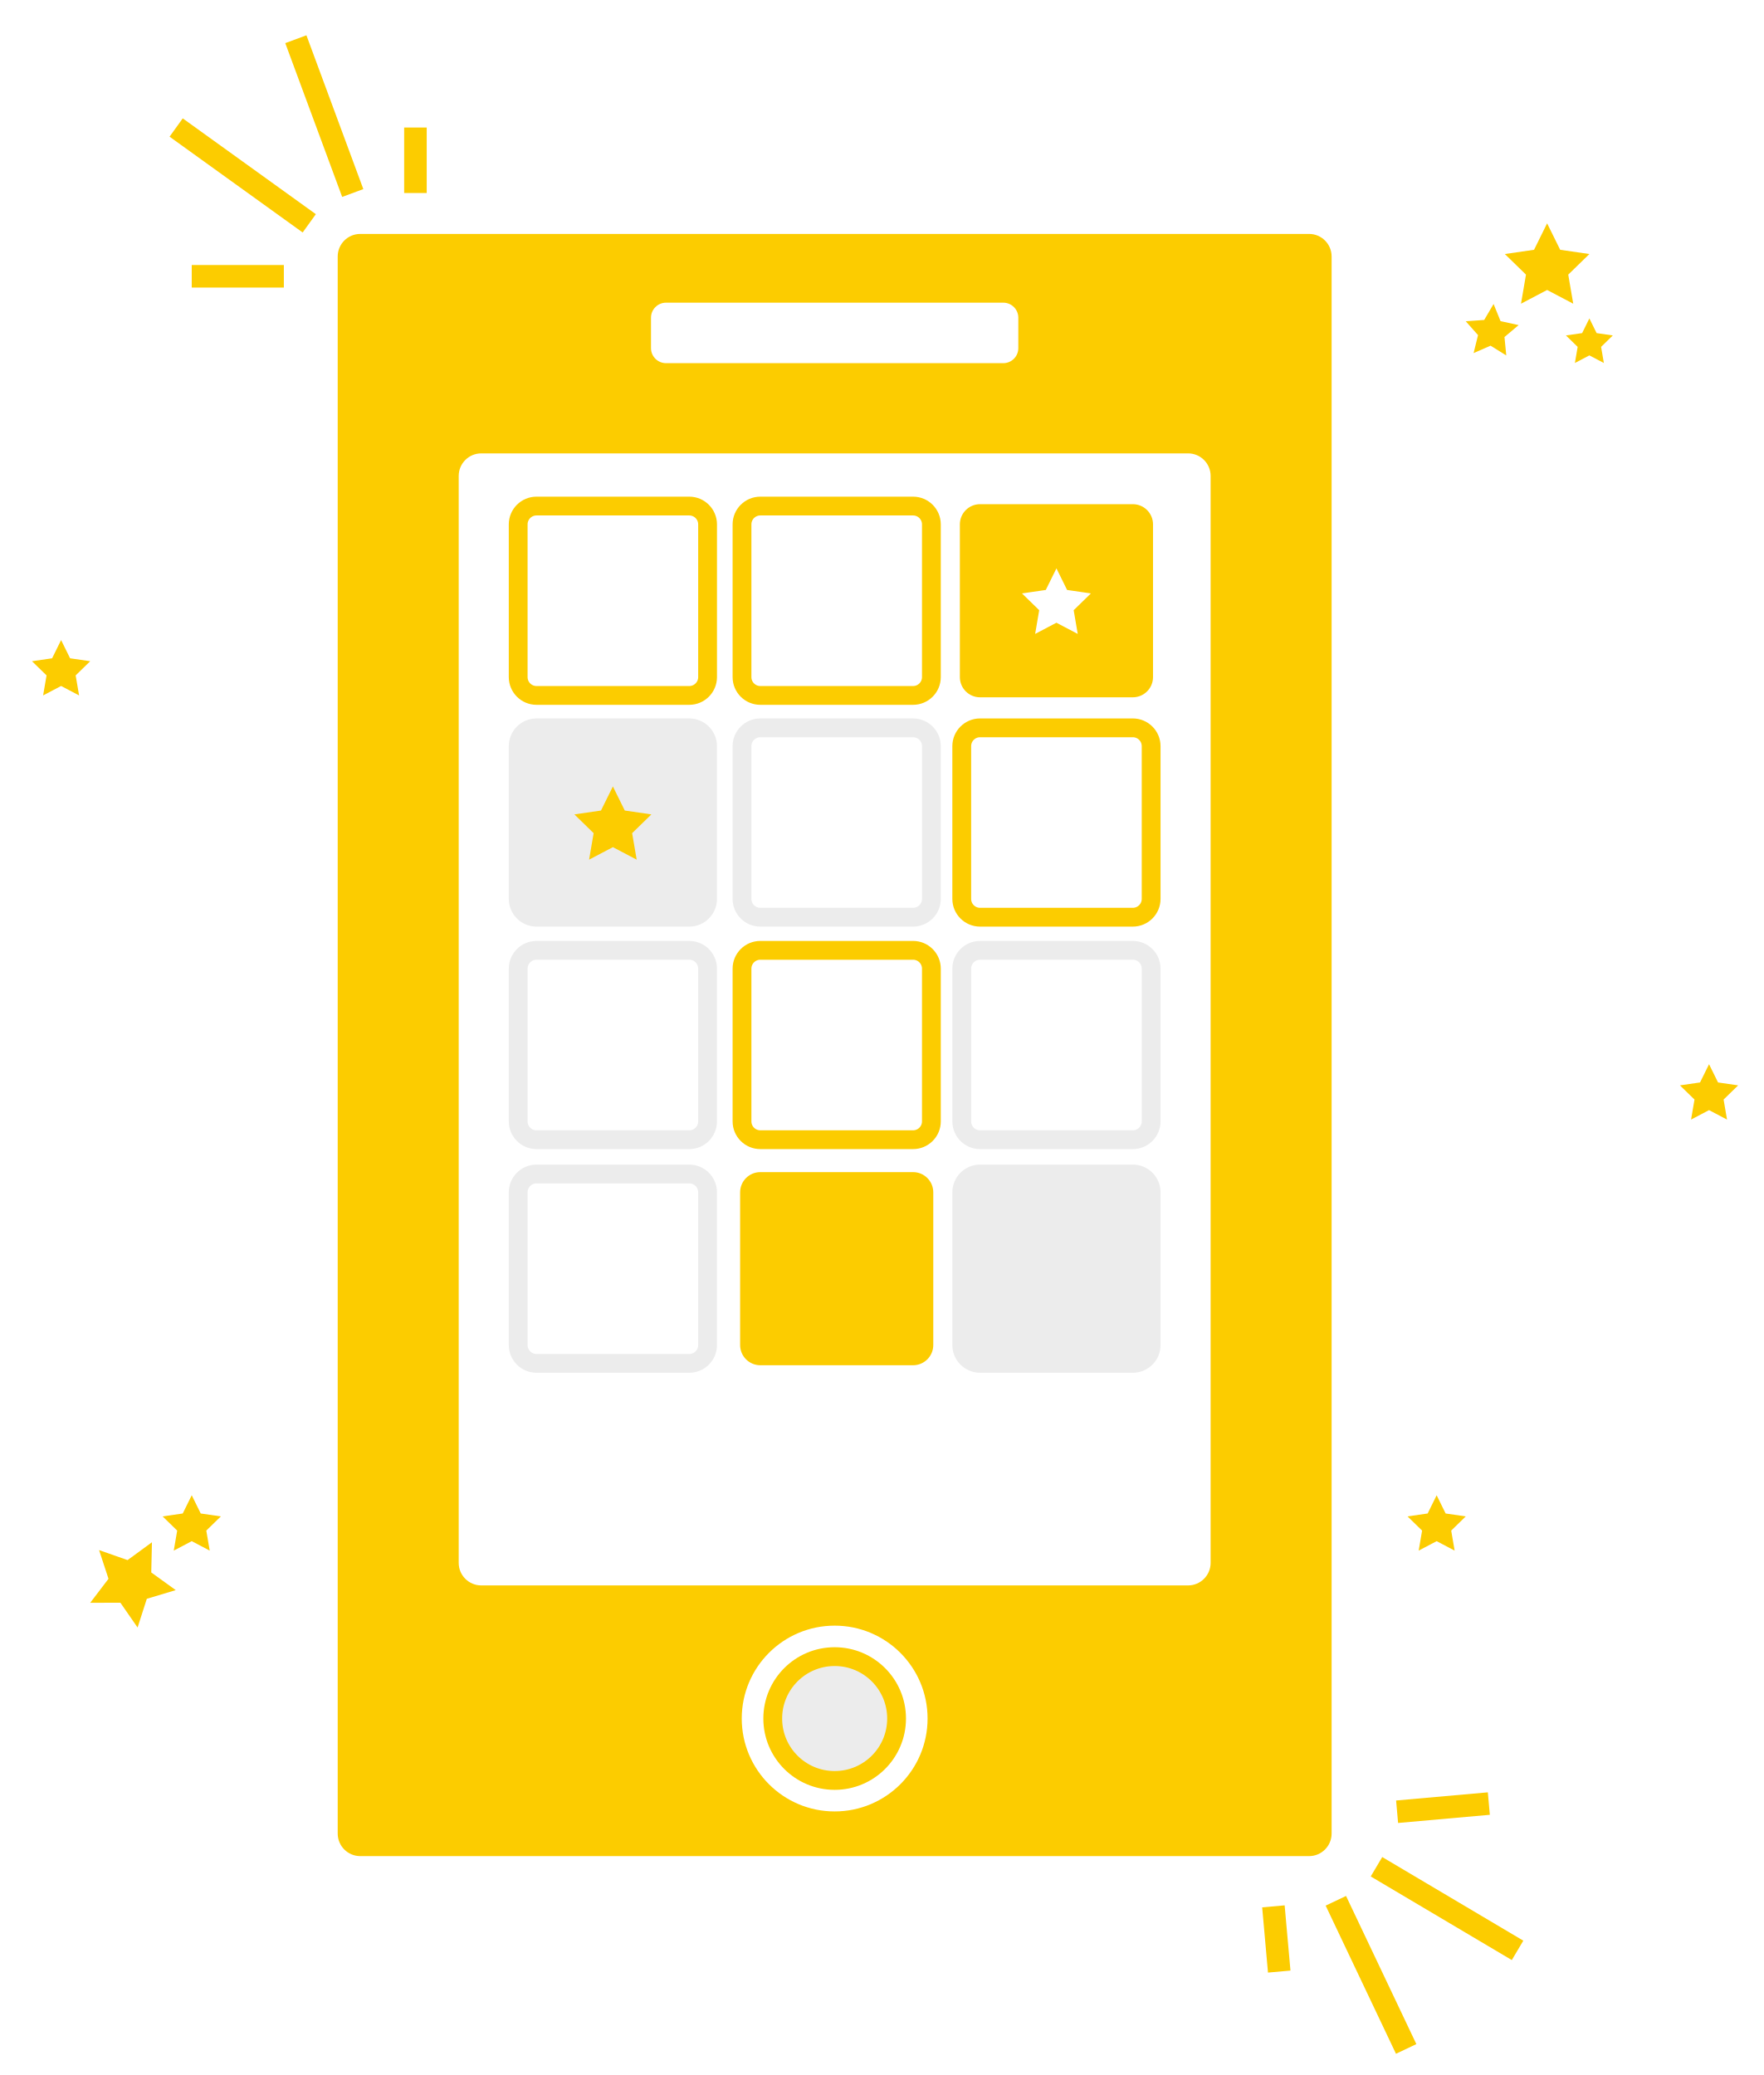
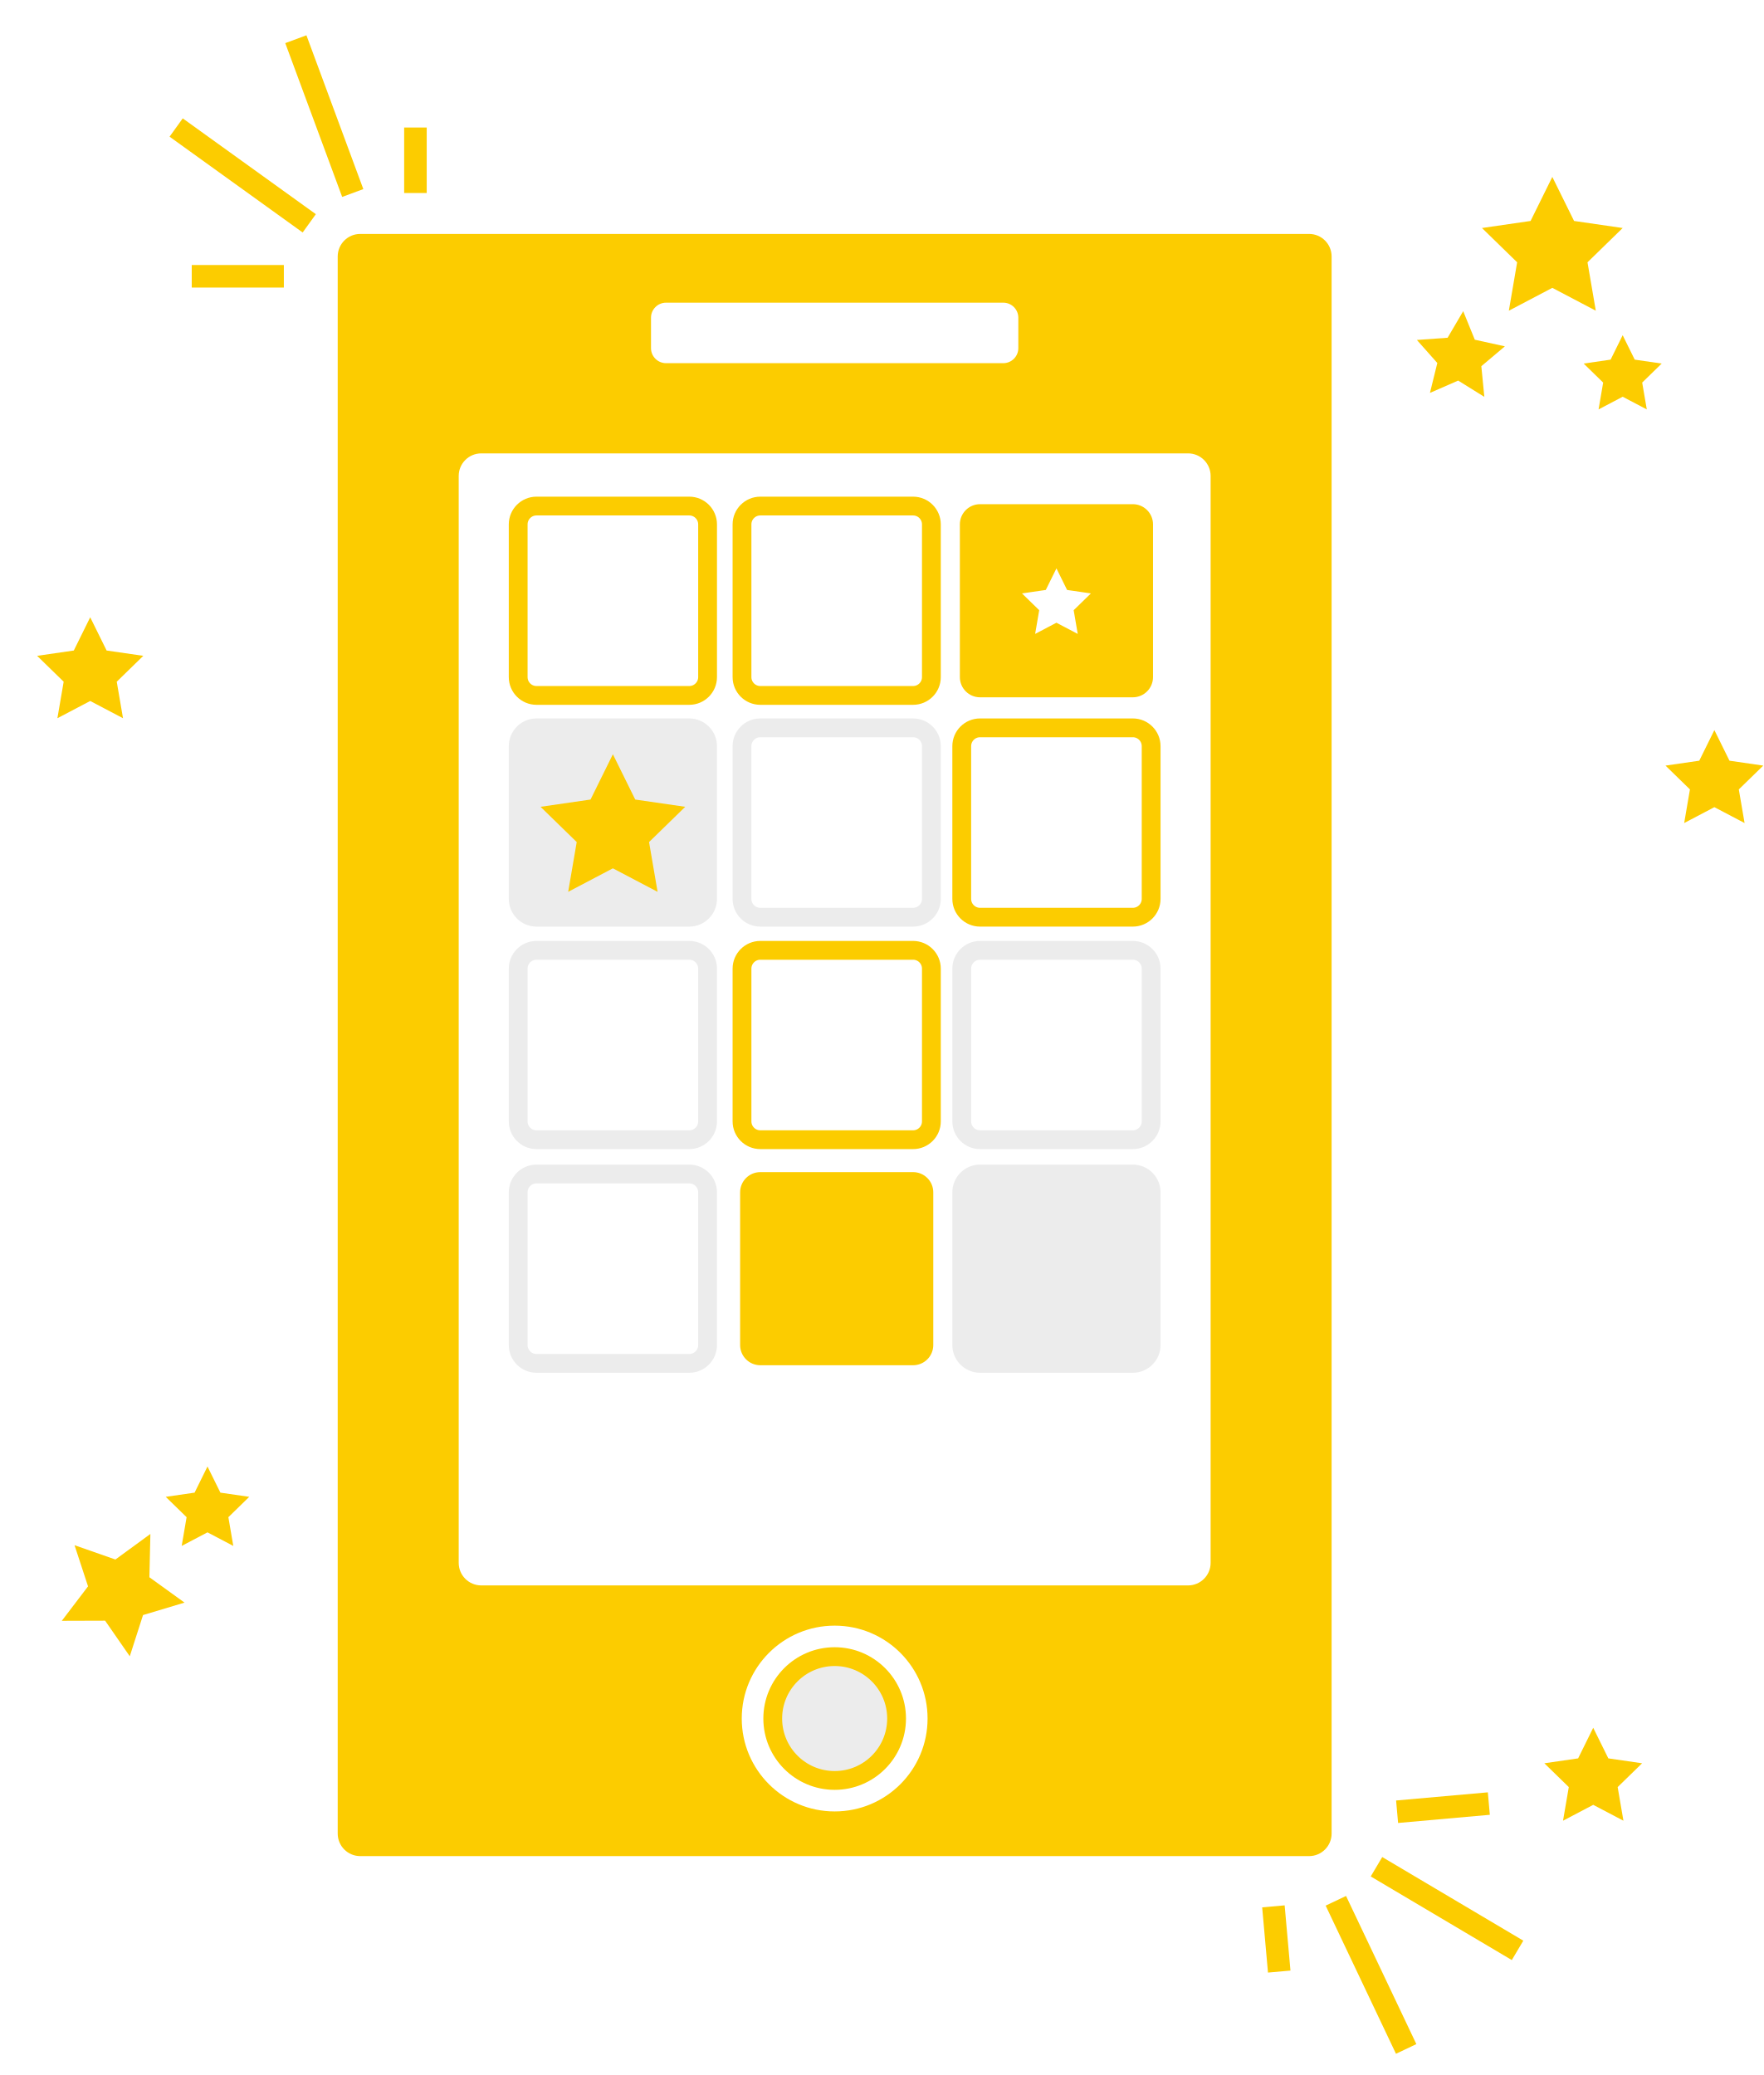
<svg xmlns="http://www.w3.org/2000/svg" version="1.1" id="Layer_1" x="0px" y="0px" width="469px" height="552px" viewBox="0 0 469 552" enable-background="new 0 0 469 552" xml:space="preserve">
  <path fill="#FCCC00" d="M348.192,62.23H95.825c-3.314,0-6,2.686-6,6V487.77c0,3.314,2.686,6,6,6h252.367c3.314,0,6-2.686,6-6V68.23  C354.192,64.917,351.507,62.23,348.192,62.23z M173.158,84.519c0-2.209,1.791-4,4-4h89.701c2.209,0,4,1.791,4,4v8.092  c0,2.209-1.791,4-4,4h-89.701c-2.209,0-4-1.791-4-4V84.519z M222.008,481.885c-13.648,0-24.712-11.063-24.712-24.712  s11.064-24.713,24.712-24.713c13.649,0,24.713,11.064,24.713,24.713S235.657,481.885,222.008,481.885z M322.009,415.759  c0,3.313-2.687,6-6,6h-188c-3.313,0-6-2.687-6-6V126.609c0-3.313,2.687-6,6-6h188c3.313,0,6,2.687,6,6V415.759z" />
  <circle fill="#ECECEC" stroke="#FCCC00" stroke-width="5" stroke-miterlimit="10" cx="222.009" cy="457.172" r="16.471" />
  <path fill="none" stroke="#FCCC00" stroke-width="5" stroke-miterlimit="10" d="M188.207,180.125c0,2.692-2.183,4.875-4.875,4.875  h-40.627c-2.692,0-4.875-2.183-4.875-4.875v-40.627c0-2.692,2.183-4.875,4.875-4.875h40.627c2.692,0,4.875,2.183,4.875,4.875  V180.125z" />
  <path fill="none" stroke="#FCCC00" stroke-width="5" stroke-miterlimit="10" d="M247.738,180.125c0,2.692-2.184,4.875-4.875,4.875  h-40.626c-2.693,0-4.875-2.183-4.875-4.875v-40.627c0-2.692,2.183-4.875,4.875-4.875h40.626c2.691,0,4.875,2.183,4.875,4.875  V180.125z" />
  <path fill="#ECECEC" stroke="#ECECEC" stroke-width="5" stroke-miterlimit="10" d="M188.207,239.125  c0,2.692-2.183,4.875-4.875,4.875h-40.627c-2.692,0-4.875-2.183-4.875-4.875v-40.627c0-2.692,2.183-4.875,4.875-4.875h40.627  c2.692,0,4.875,2.183,4.875,4.875V239.125z" />
  <path fill="none" stroke="#ECECEC" stroke-width="5" stroke-miterlimit="10" d="M247.738,239.125c0,2.692-2.184,4.875-4.875,4.875  h-40.626c-2.693,0-4.875-2.183-4.875-4.875v-40.627c0-2.692,2.183-4.875,4.875-4.875h40.626c2.691,0,4.875,2.183,4.875,4.875  V239.125z" />
  <path fill="none" stroke="#FCCC00" stroke-width="5" stroke-miterlimit="10" d="M306.188,239.125c0,2.692-2.184,4.875-4.875,4.875  h-40.627c-2.693,0-4.875-2.183-4.875-4.875v-40.627c0-2.692,2.182-4.875,4.875-4.875h40.627c2.691,0,4.875,2.183,4.875,4.875  V239.125z" />
  <path fill="none" stroke="#ECECEC" stroke-width="5" stroke-miterlimit="10" d="M188.207,298.313c0,2.692-2.183,4.875-4.875,4.875  h-40.627c-2.692,0-4.875-2.183-4.875-4.875v-40.627c0-2.692,2.183-4.875,4.875-4.875h40.627c2.692,0,4.875,2.183,4.875,4.875  V298.313z" />
  <path fill="none" stroke="#FCCC00" stroke-width="5" stroke-miterlimit="10" d="M247.738,298.313c0,2.692-2.184,4.875-4.875,4.875  h-40.626c-2.693,0-4.875-2.183-4.875-4.875v-40.627c0-2.692,2.183-4.875,4.875-4.875h40.626c2.691,0,4.875,2.183,4.875,4.875  V298.313z" />
  <path fill="none" stroke="#ECECEC" stroke-width="5" stroke-miterlimit="10" d="M306.188,298.313c0,2.692-2.184,4.875-4.875,4.875  h-40.627c-2.693,0-4.875-2.183-4.875-4.875v-40.627c0-2.692,2.182-4.875,4.875-4.875h40.627c2.691,0,4.875,2.183,4.875,4.875  V298.313z" />
  <path fill="none" stroke="#ECECEC" stroke-width="5" stroke-miterlimit="10" d="M188.207,357.813c0,2.692-2.183,4.875-4.875,4.875  h-40.627c-2.692,0-4.875-2.183-4.875-4.875v-40.627c0-2.692,2.183-4.875,4.875-4.875h40.627c2.692,0,4.875,2.183,4.875,4.875  V357.813z" />
  <path fill="#FCCC00" stroke="#FCCC00" stroke-miterlimit="10" d="M247.738,357.813c0,2.692-2.184,4.875-4.875,4.875h-40.626  c-2.693,0-4.875-2.183-4.875-4.875v-40.627c0-2.692,2.183-4.875,4.875-4.875h40.626c2.691,0,4.875,2.183,4.875,4.875V357.813z" />
  <path fill="#ECECEC" stroke="#ECECEC" stroke-width="5" stroke-miterlimit="10" d="M306.188,357.813  c0,2.692-2.184,4.875-4.875,4.875h-40.627c-2.693,0-4.875-2.183-4.875-4.875v-40.627c0-2.692,2.182-4.875,4.875-4.875h40.627  c2.691,0,4.875,2.183,4.875,4.875V357.813z" />
  <line fill="#FCCC00" stroke="#FCCC00" stroke-width="6" stroke-miterlimit="10" x1="46.854" y1="33.924" x2="82.258" y2="59.411" />
  <line fill="#FCCC00" stroke="#FCCC00" stroke-width="6" stroke-miterlimit="10" x1="78.691" y1="10.431" x2="93.825" y2="51.345" />
  <line fill="#FCCC00" stroke="#FCCC00" stroke-width="6" stroke-miterlimit="10" x1="75.5" y1="73.5" x2="51" y2="73.5" />
  <line fill="#FCCC00" stroke="#FCCC00" stroke-width="6" stroke-miterlimit="10" x1="110.5" y1="51.345" x2="110.5" y2="33.924" />
  <line fill="#FCCC00" stroke="#FCCC00" stroke-width="6" stroke-miterlimit="10" x1="403.65" y1="518.844" x2="366.126" y2="496.598" />
  <line fill="#FCCC00" stroke="#FCCC00" stroke-width="6" stroke-miterlimit="10" x1="374.021" y1="545.068" x2="355.318" y2="505.656" />
  <line fill="#FCCC00" stroke="#FCCC00" stroke-width="6" stroke-miterlimit="10" x1="371.608" y1="481.963" x2="396.011" y2="479.792" />
  <line fill="#FCCC00" stroke="#FCCC00" stroke-width="6" stroke-miterlimit="10" x1="338.71" y1="507.136" x2="340.256" y2="524.488" />
-   <polygon fill="#FCCC00" points="16.252,170.275 18.645,175.123 23.994,175.9 20.123,179.673 21.037,185 16.252,182.485 11.468,185   12.382,179.673 8.511,175.9 13.86,175.123 " />
-   <polygon fill="#FCCC00" points="411.511,59.411 414.985,66.449 422.753,67.578 417.132,73.057 418.459,80.792 411.511,77.14   404.564,80.792 405.891,73.057 400.271,67.578 408.038,66.449 " />
-   <polygon fill="#FCCC00" points="51,397.775 53.392,402.623 58.741,403.4 54.871,407.173 55.784,412.5 51,409.984 46.216,412.5   47.129,407.173 43.259,403.4 48.608,402.623 " />
-   <polygon fill="#FCCC00" points="382.129,397.775 384.521,402.623 389.871,403.4 386,407.173 386.914,412.5 382.129,409.984   377.346,412.5 378.259,407.173 374.389,403.4 379.737,402.623 " />
-   <polygon fill="#FCCC00" points="454.582,283.109 456.975,287.957 462.324,288.734 458.453,292.507 459.367,297.834 454.582,295.318   449.799,297.834 450.712,292.507 446.842,288.734 452.19,287.957 " />
-   <polygon fill="#FCCC00" points="422.752,84.708 424.679,88.612 428.987,89.238 425.87,92.277 426.606,96.567 422.752,94.541   418.899,96.567 419.635,92.277 416.518,89.238 420.826,88.612 " />
-   <polygon fill="#FCCC00" points="397.271,80.867 399.125,85.428 403.934,86.486 400.169,89.659 400.649,94.559 396.467,91.958   391.957,93.929 393.136,89.149 389.868,85.467 394.779,85.113 " />
-   <polygon fill="#FCCC00" points="40.415,410.281 40.233,418.31 46.743,423.01 39.053,425.317 36.595,432.96 32.023,426.359   23.994,426.384 28.858,419.996 26.354,412.367 33.933,415.021 " />
-   <polygon fill="#FCCC00" points="163.019,209.209 166.183,215.622 173.26,216.65 168.139,221.642 169.348,228.689 163.019,225.362   156.689,228.689 157.898,221.642 152.777,216.65 159.854,215.622 " />
+   <polygon fill="#FCCC00" points="23.994,164.21 28.356,173.051 38.112,174.468 31.053,181.35 32.719,191.065 23.994,186.478   15.268,191.065 16.935,181.35 9.875,174.468 19.631,173.051 " />
+   <polygon fill="#FCCC00" points="412.896,47.062 418.68,58.779 431.61,60.658 422.253,69.778 424.462,82.656 412.896,76.576   401.332,82.656 403.539,69.778 394.184,60.658 407.114,58.779 " />
+   <polygon fill="#FCCC00" points="55.189,390.124 58.622,397.08 66.297,398.195 60.743,403.608 62.054,411.253 55.189,407.643   48.324,411.253 49.635,403.608 44.082,398.195 51.757,397.08 " />
+   <polygon fill="#FCCC00" points="423.775,459.628 427.793,467.769 436.776,469.074 430.275,475.408 431.811,484.354 423.775,480.13   415.743,484.354 417.277,475.408 410.778,469.074 419.759,467.769 " />
+   <polygon fill="#FCCC00" points="456,194.224 460.017,202.364 469,203.669 462.5,210.005 464.035,218.949 456,214.725   447.968,218.949 449.5,210.005 443.001,203.669 451.983,202.364 " />
+   <polygon fill="#FCCC00" points="431.608,89.174 434.815,95.673 441.988,96.715 436.799,101.774 438.025,108.916 431.608,105.543   425.195,108.916 426.419,101.774 421.23,96.715 428.402,95.673 " />
+   <polygon fill="#FCCC00" points="389.191,82.78 392.277,90.373 400.281,92.134 394.015,97.416 394.814,105.572 387.852,101.243   380.345,104.524 382.307,96.567 376.867,90.438 385.043,89.849 " />
+   <polygon fill="#FCCC00" points="40.001,408.069 39.739,419.589 49.081,426.333 38.046,429.645 34.519,440.611 27.959,431.14   16.438,431.175 23.417,422.009 19.825,411.063 30.699,414.869 " />
+   <polygon fill="#FCCC00" points="163.019,200.65 168.964,212.698 182.26,214.63 172.639,224.008 174.91,237.248 163.019,230.997   151.127,237.248 153.398,224.008 143.777,214.63 157.073,212.698 " />
  <path fill="#FCCC00" stroke="#FCCC00" stroke-miterlimit="10" d="M301.313,134.623h-40.627c-2.693,0-4.875,2.183-4.875,4.875v40.627  c0,2.692,2.182,4.875,4.875,4.875h40.627c2.691,0,4.875-2.183,4.875-4.875v-40.627C306.188,136.806,304.004,134.623,301.313,134.623  z M287.328,169.551l-6.33-3.327l-6.328,3.327l1.208-7.047l-5.12-4.991l7.076-1.028l3.164-6.413l3.165,6.413l7.077,1.028  l-5.121,4.991L287.328,169.551z" />
</svg>
